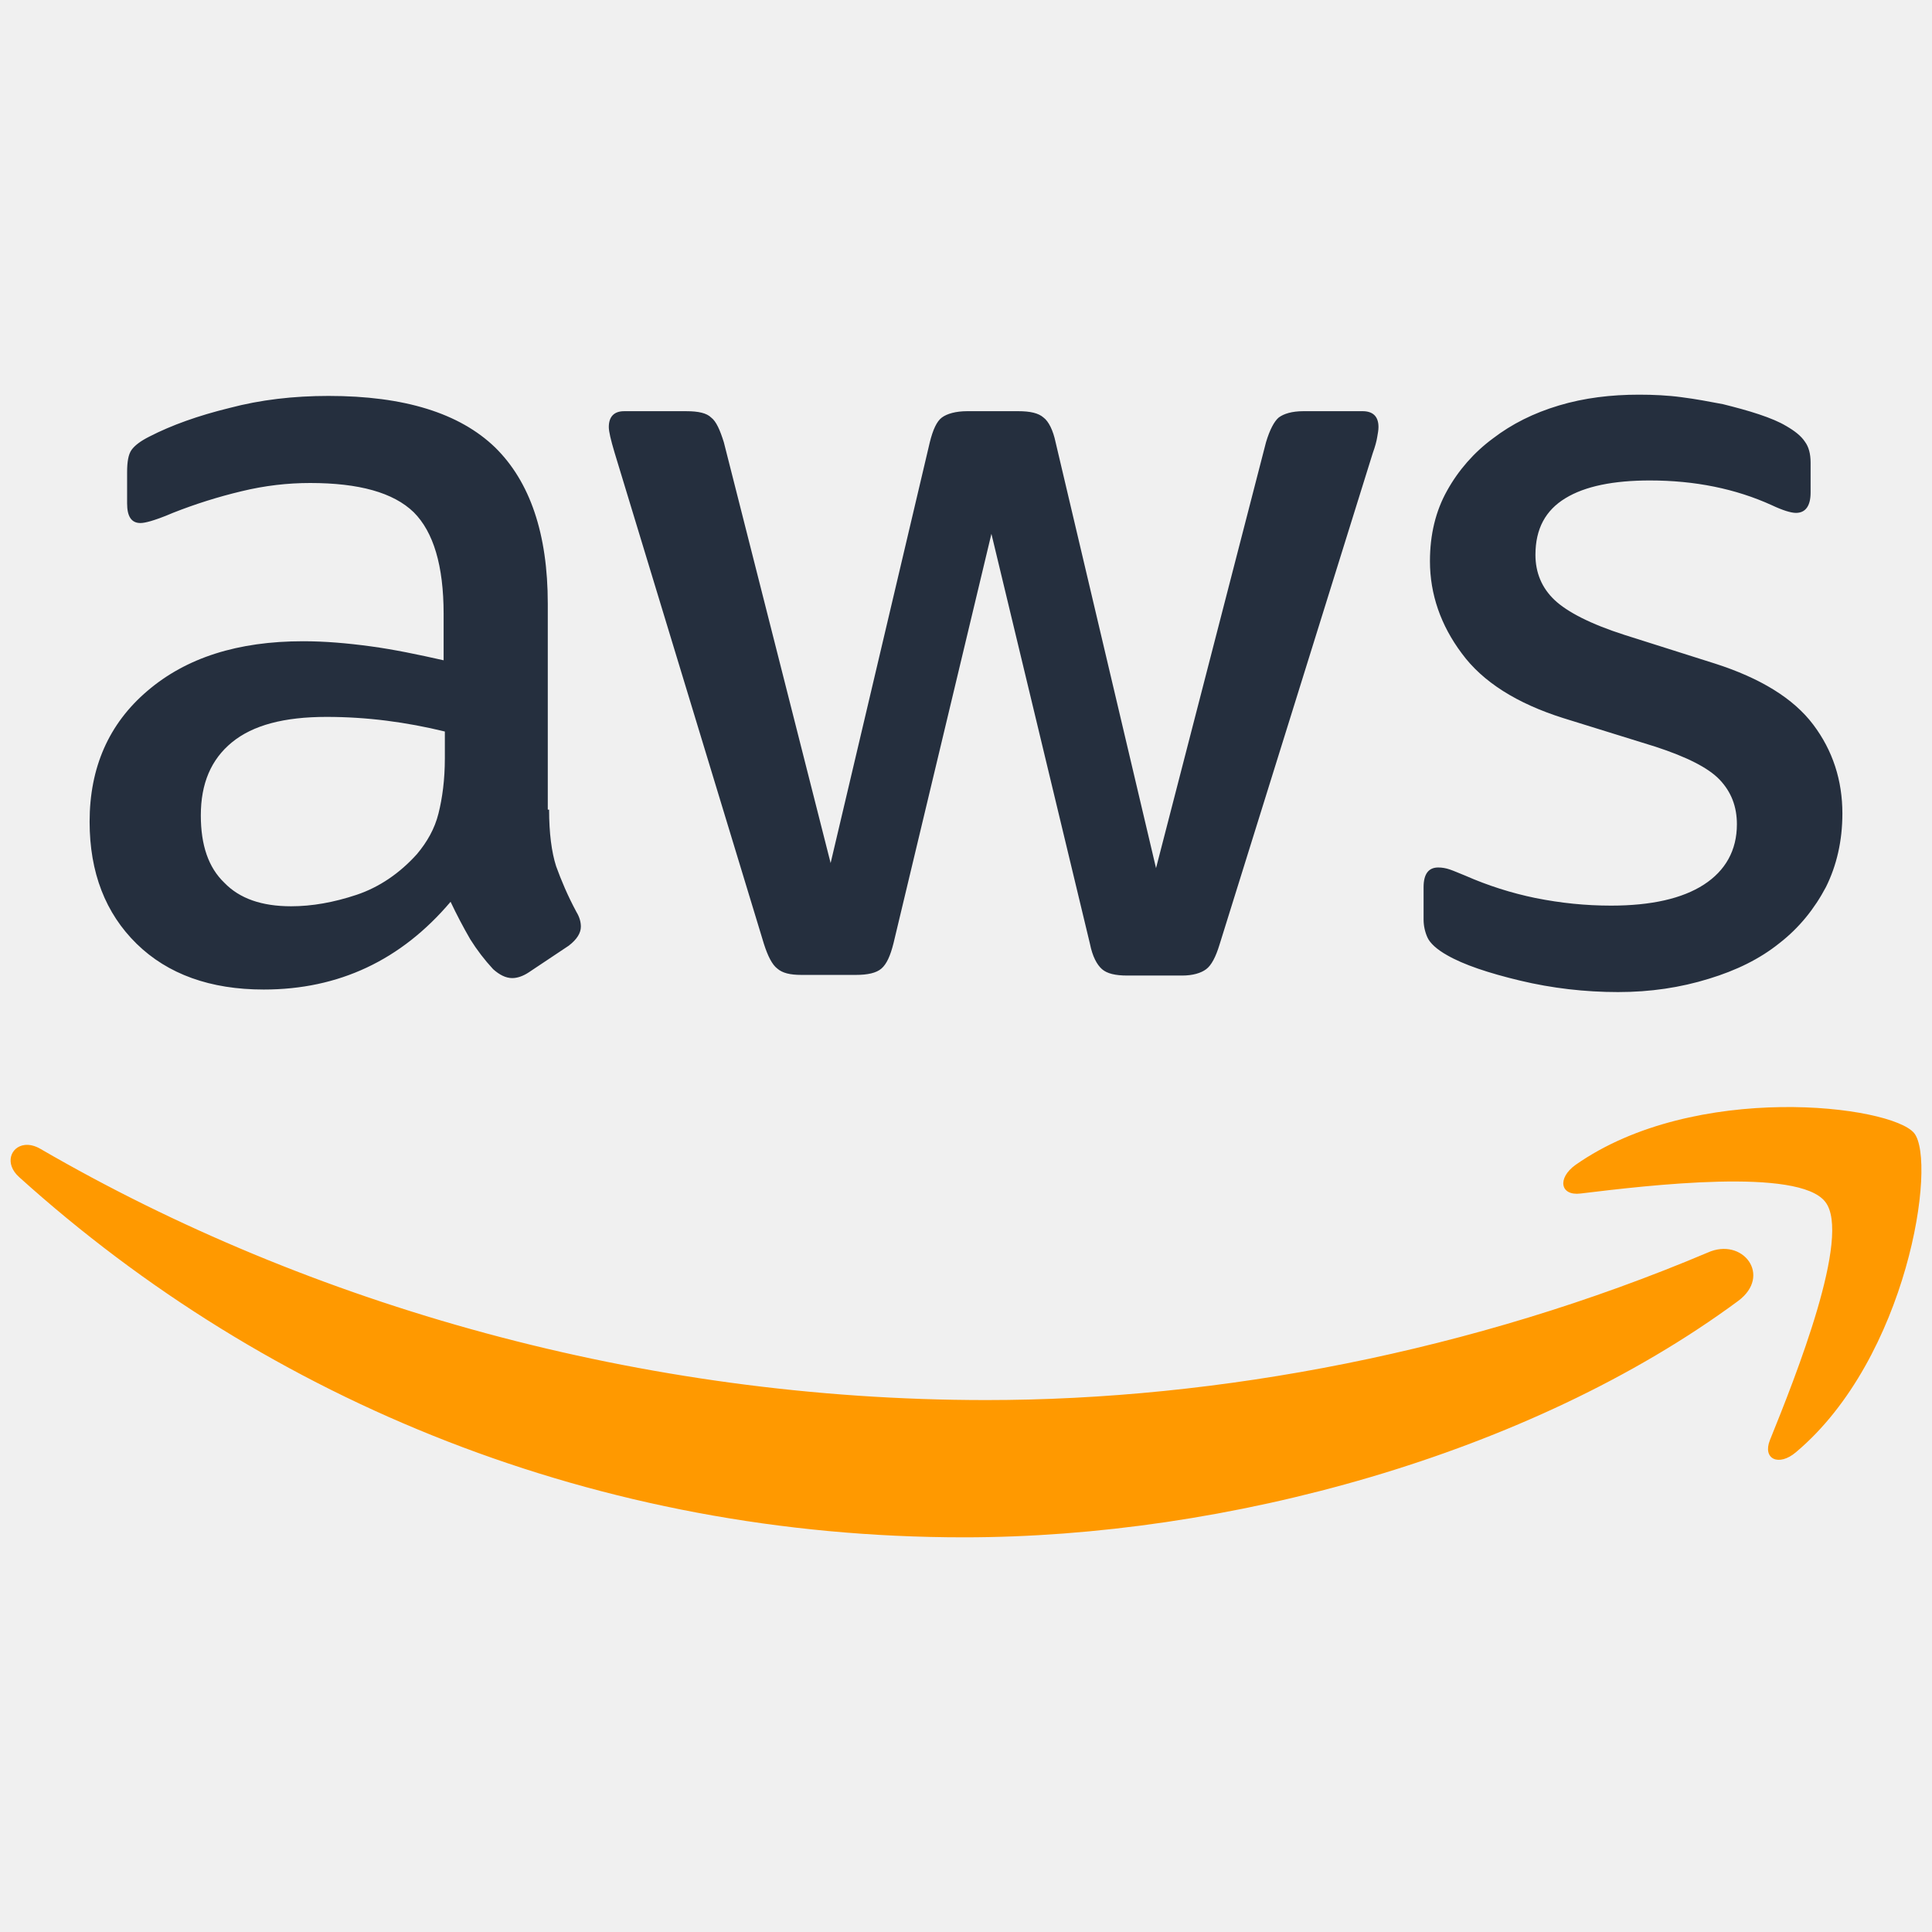
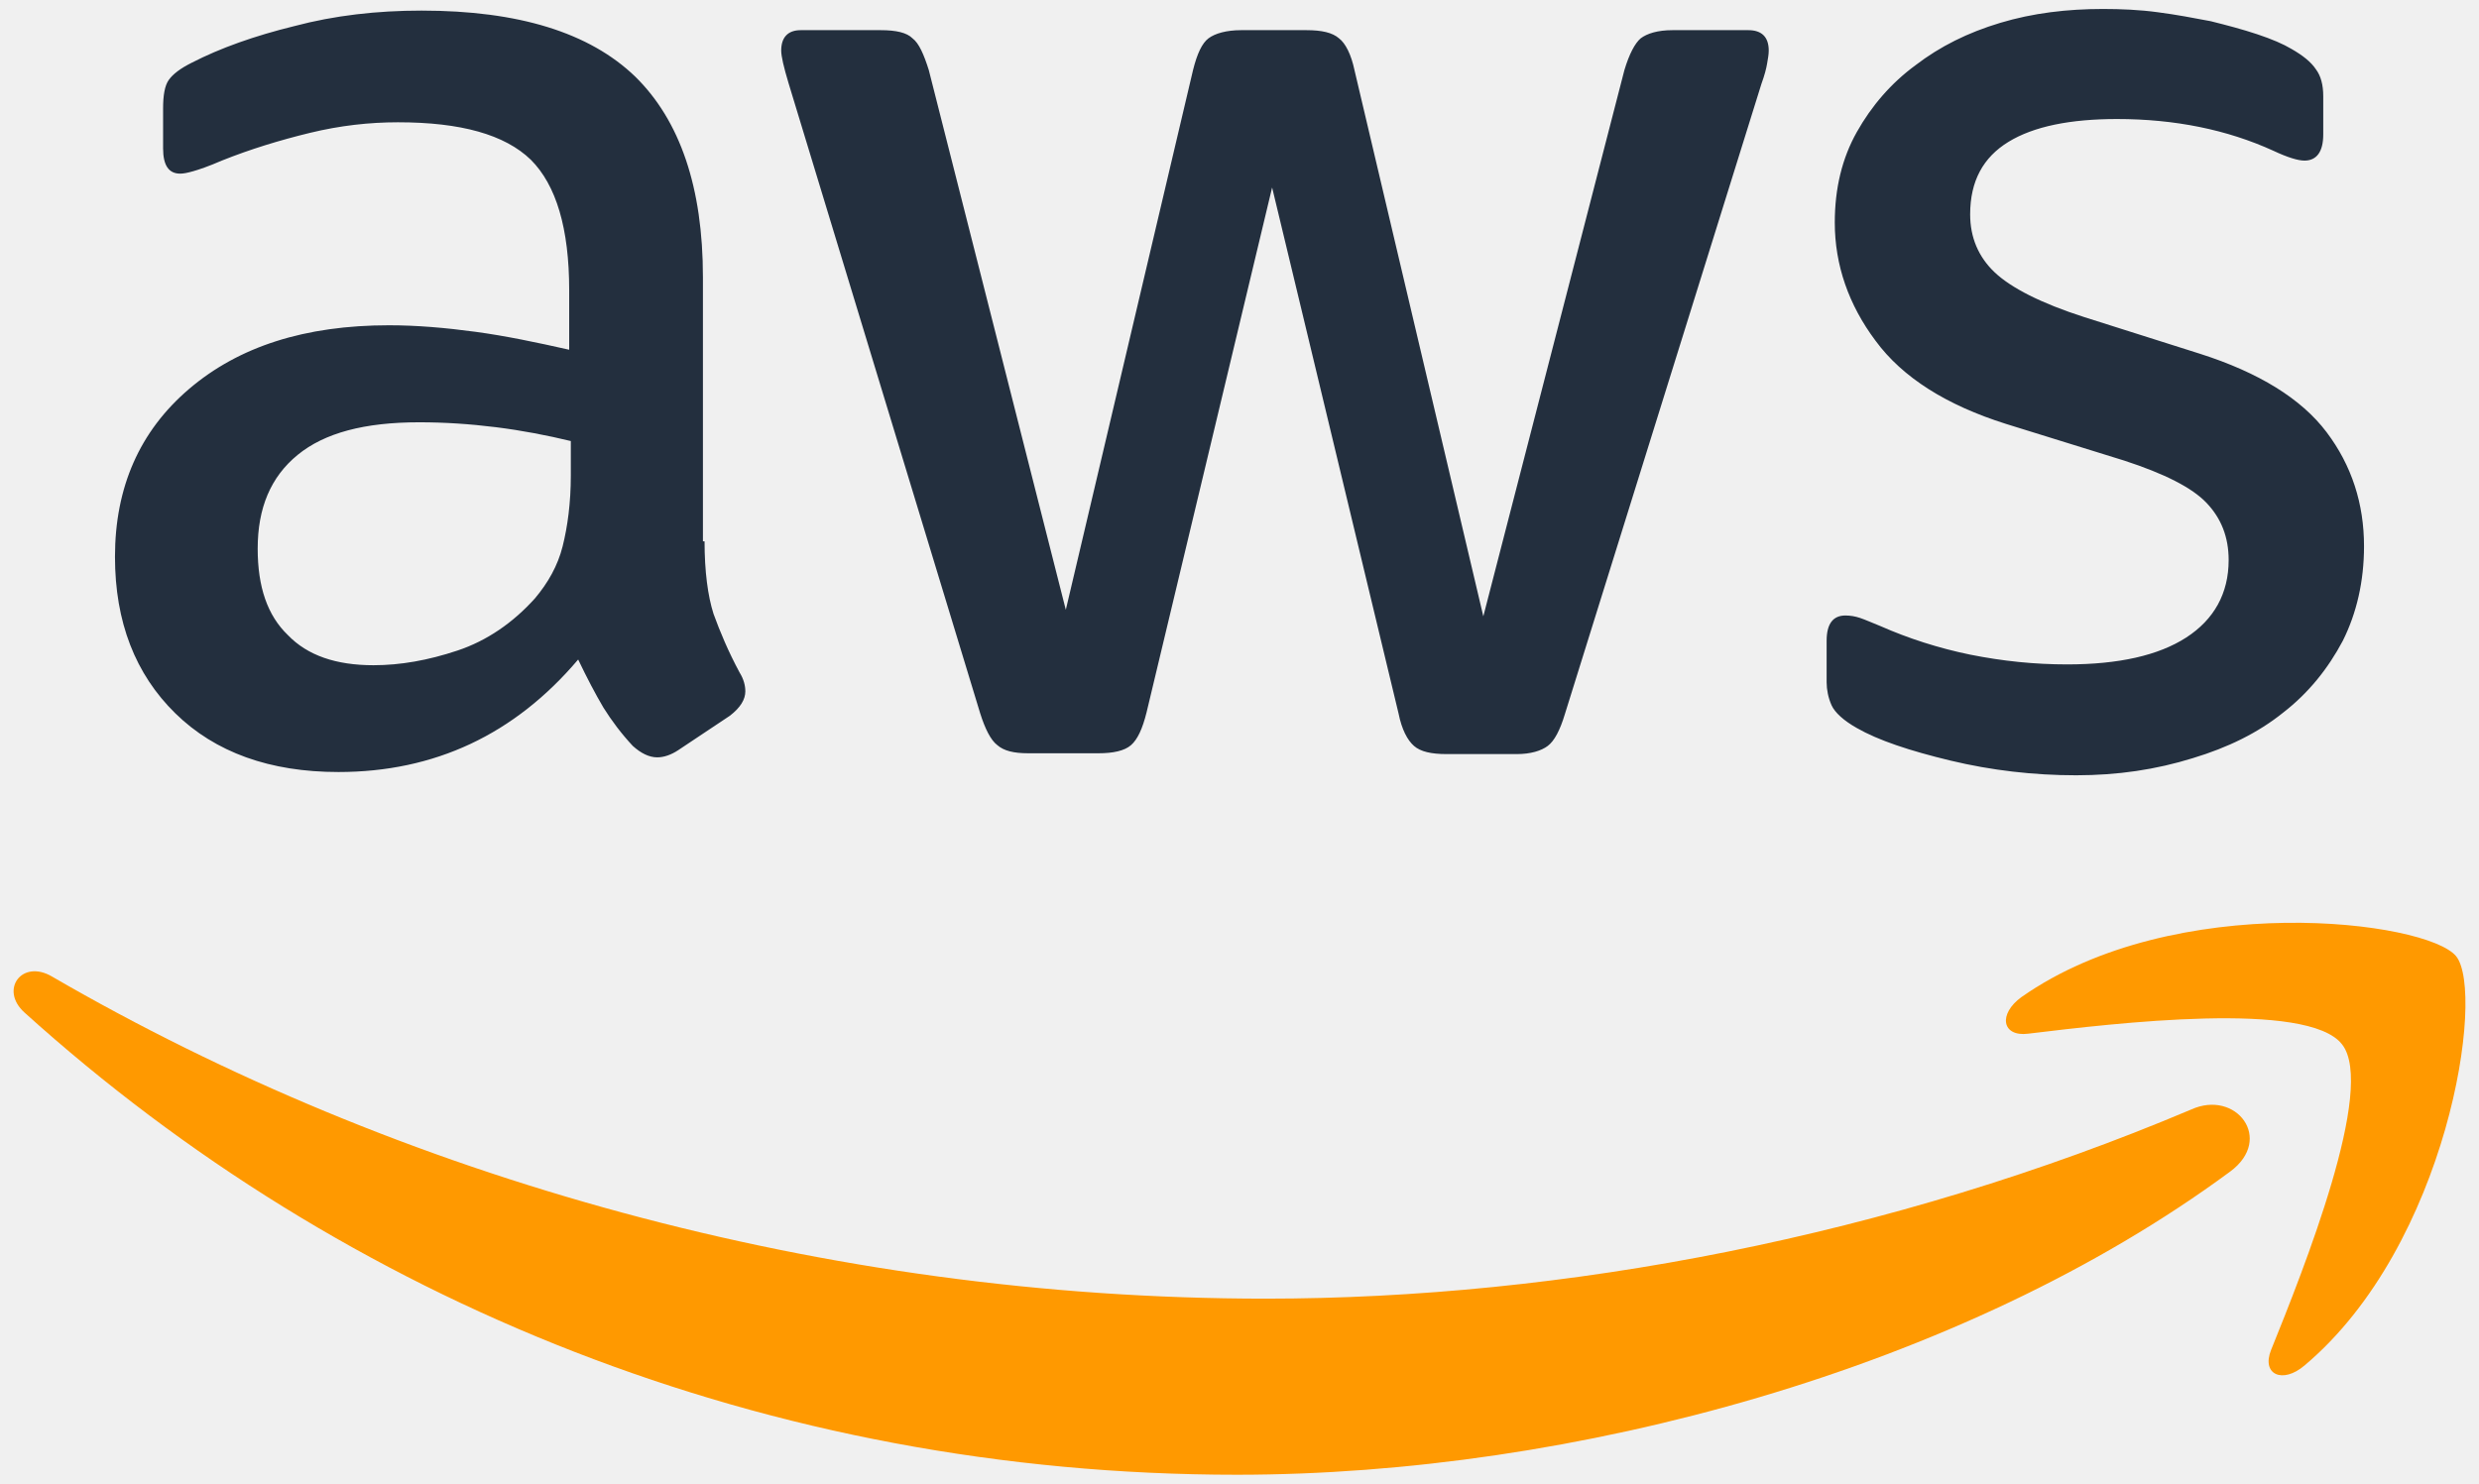
- <svg xmlns="http://www.w3.org/2000/svg" viewBox="0 0 128 128">
-   <path fill="#252f3e" d="M36.379 53.64c0 1.56.168 2.825.465 3.75.336.926.758 1.938 1.347 3.032.207.336.293.672.293.969 0 .418-.254.84-.8 1.261l-2.653 1.77c-.379.25-.758.379-1.093.379-.422 0-.844-.211-1.266-.59a13.28 13.28 0 0 1-1.516-1.98 34.153 34.153 0 0 1-1.304-2.485c-3.282 3.875-7.41 5.813-12.38 5.813-3.535 0-6.355-1.012-8.421-3.032-2.063-2.023-3.114-4.718-3.114-8.086 0-3.578 1.262-6.484 3.833-8.671 2.566-2.192 5.976-3.286 10.316-3.286 1.43 0 2.902.125 4.46.336 1.56.211 3.161.547 4.845.926v-3.074c0-3.2-.676-5.43-1.98-6.734C26.061 32.633 23.788 32 20.546 32c-1.473 0-2.988.168-4.547.547a33.416 33.416 0 0 0-4.547 1.433c-.676.293-1.18.461-1.473.547-.296.082-.507.125-.675.125-.59 0-.883-.422-.883-1.304v-2.063c0-.676.082-1.18.293-1.476.21-.293.59-.586 1.18-.883 1.472-.758 3.242-1.39 5.304-1.895 2.063-.547 4.254-.8 6.57-.8 5.008 0 8.672 1.136 11.032 3.41 2.316 2.273 3.492 5.726 3.492 10.359v13.64Zm-17.094 6.403c1.387 0 2.82-.254 4.336-.758 1.516-.508 2.863-1.433 4-2.695.672-.8 1.18-1.684 1.43-2.695.254-1.012.422-2.23.422-3.665v-1.765a34.401 34.401 0 0 0-3.871-.719 31.816 31.816 0 0 0-3.961-.25c-2.82 0-4.883.547-6.274 1.684-1.387 1.136-2.062 2.734-2.062 4.84 0 1.98.504 3.453 1.558 4.464 1.012 1.051 2.485 1.559 4.422 1.559Zm33.809 4.547c-.758 0-1.262-.125-1.598-.422-.34-.254-.633-.84-.887-1.64L40.715 29.98c-.25-.843-.38-1.39-.38-1.687 0-.672.337-1.05 1.013-1.05h4.125c.8 0 1.347.124 1.644.421.336.25.59.84.84 1.64l7.074 27.876 6.57-27.875c.208-.84.462-1.39.797-1.64.34-.255.93-.423 1.688-.423h3.367c.8 0 1.348.125 1.684.422.336.25.633.84.8 1.64l6.653 28.212 7.285-28.211c.25-.84.547-1.39.84-1.64.336-.255.887-.423 1.644-.423h3.914c.676 0 1.055.336 1.055 1.051 0 .21-.043.422-.086.676-.043.254-.125.59-.293 1.05L80.801 62.57c-.254.84-.547 1.387-.887 1.64-.336.255-.883.423-1.598.423h-3.62c-.801 0-1.348-.13-1.684-.422-.34-.297-.633-.844-.801-1.684l-6.527-27.16-6.485 27.117c-.21.844-.46 1.391-.8 1.684-.337.297-.926.422-1.684.422Zm54.105 1.137c-2.187 0-4.379-.254-6.484-.758-2.106-.504-3.746-1.055-4.84-1.684-.676-.379-1.137-.8-1.305-1.18a2.919 2.919 0 0 1-.254-1.18v-2.148c0-.882.336-1.304.97-1.304.25 0 .503.043.757.129.25.082.629.25 1.05.418a23.102 23.102 0 0 0 4.634 1.476c1.683.336 3.324.504 5.011.504 2.653 0 4.715-.465 6.145-1.39 1.433-.926 2.191-2.274 2.191-4 0-1.18-.379-2.145-1.136-2.946-.758-.8-2.192-1.516-4.254-2.191l-6.106-1.895c-3.074-.969-5.348-2.398-6.734-4.293-1.39-1.855-2.106-3.918-2.106-6.105 0-1.77.38-3.328 1.137-4.676a10.829 10.829 0 0 1 3.031-3.453c1.262-.965 2.696-1.684 4.38-2.188 1.683-.504 3.452-.715 5.304-.715.926 0 1.894.043 2.82.168.969.125 1.852.293 2.738.461.84.211 1.641.422 2.399.676.758.254 1.348.504 1.77.758.59.336 1.011.672 1.261 1.05.254.34.379.802.379 1.391v1.98c0 .884-.336 1.348-.969 1.348-.336 0-.883-.171-1.597-.507-2.403-1.094-5.098-1.641-8.086-1.641-2.399 0-4.293.379-5.598 1.18-1.309.797-1.98 2.02-1.98 3.746 0 1.18.421 2.191 1.261 2.988.844.8 2.403 1.602 4.633 2.316l5.98 1.895c3.032.969 5.22 2.316 6.524 4.043 1.305 1.727 1.938 3.707 1.938 5.895 0 1.812-.38 3.453-1.094 4.882-.758 1.434-1.77 2.696-3.074 3.707-1.305 1.051-2.864 1.809-4.672 2.36-1.895.586-3.875.883-6.024.883Zm0 0" />
-   <path fill="#f90" d="M118 73.348c-4.432.063-9.664 1.052-13.621 3.832-1.223.883-1.012 2.062.336 1.894 4.508-.547 14.44-1.726 16.21.547 1.77 2.23-1.976 11.62-3.663 15.79-.504 1.26.59 1.769 1.726.8 7.41-6.231 9.348-19.242 7.832-21.137-.757-.925-4.388-1.79-8.82-1.726zM1.63 75.859c-.927.116-1.347 1.236-.368 2.121 16.508 14.902 38.359 23.872 62.613 23.872 17.305 0 37.43-5.43 51.281-15.66 2.273-1.688.297-4.254-2.02-3.204-15.534 6.57-32.421 9.77-47.788 9.77-22.778 0-44.8-6.273-62.653-16.633-.39-.231-.755-.304-1.064-.266z" />
+ <svg xmlns="http://www.w3.org/2000/svg" viewBox="0 0 304 182">
+   <style>
+     .aws-text { fill: #232F3E; }
+     .aws-smile { fill: #FF9900; }
+     @media (prefers-color-scheme: dark) {
+       .aws-text { fill: #FFFFFF; }
+     }
+   </style>
+   <path class="aws-text" d="M86.4,66.4c0,3.7,0.4,6.7,1.1,8.9c0.8,2.2,1.8,4.6,3.2,7.2c0.5,0.8,0.7,1.6,0.7,2.3c0,1-0.6,2-1.9,3l-6.3,4.2c-0.9,0.6-1.8,0.9-2.6,0.9c-1,0-2-0.5-3-1.4C76.2,90,75,88.4,74,86.8c-1-1.7-2-3.6-3.1-5.9c-7.8,9.2-17.6,13.8-29.4,13.8c-8.4,0-15.1-2.4-20-7.2c-4.9-4.8-7.4-11.2-7.4-19.2c0-8.5,3-15.4,9.1-20.6c6.1-5.2,14.2-7.8,24.5-7.8c3.4,0,6.9,0.3,10.6,0.8c3.7,0.5,7.5,1.3,11.5,2.2v-7.3c0-7.6-1.6-12.9-4.7-16c-3.2-3.1-8.6-4.6-16.3-4.6c-3.5,0-7.1,0.4-10.8,1.3c-3.7,0.9-7.3,2-10.8,3.4c-1.6,0.7-2.8,1.1-3.5,1.3c-0.7,0.2-1.2,0.3-1.6,0.3c-1.4,0-2.1-1-2.1-3.1v-4.9c0-1.6,0.2-2.8,0.7-3.5c0.5-0.7,1.4-1.4,2.8-2.1c3.5-1.8,7.7-3.3,12.6-4.5c4.9-1.3,10.1-1.9,15.6-1.9c11.9,0,20.6,2.7,26.2,8.1c5.5,5.4,8.3,13.6,8.3,24.6V66.4z M45.8,81.6c3.3,0,6.7-0.6,10.3-1.8c3.6-1.2,6.8-3.4,9.5-6.4c1.6-1.9,2.8-4,3.4-6.4c0.6-2.4,1-5.3,1-8.7v-4.2c-2.9-0.7-6-1.3-9.2-1.7c-3.2-0.4-6.3-0.6-9.4-0.6c-6.7,0-11.6,1.3-14.9,4c-3.3,2.7-4.9,6.5-4.9,11.5c0,4.7,1.2,8.2,3.7,10.6C37.7,80.4,41.2,81.6,45.8,81.6z M126.1,92.4c-1.8,0-3-0.3-3.8-1c-0.8-0.6-1.5-2-2.1-3.9L96.7,10.2c-0.6-2-0.9-3.3-0.9-4c0-1.6,0.8-2.5,2.4-2.5h9.8c1.9,0,3.2,0.3,3.9,1c0.8,0.6,1.4,2,2,3.9l16.8,66.2l15.6-66.2c0.5-2,1.1-3.3,1.9-3.9c0.8-0.6,2.2-1,4-1h8c1.9,0,3.2,0.3,4,1c0.8,0.6,1.5,2,1.9,3.9l15.8,67l17.3-67c0.6-2,1.3-3.3,2-3.9c0.8-0.6,2.1-1,3.9-1h9.3c1.6,0,2.5,0.8,2.5,2.5c0,0.5-0.1,1-0.2,1.6c-0.1,0.6-0.3,1.4-0.7,2.5l-24.1,77.3c-0.6,2-1.3,3.3-2.1,3.9c-0.8,0.6-2.1,1-3.8,1h-8.6c-1.9,0-3.2-0.3-4-1c-0.8-0.7-1.5-2-1.9-4L156,23l-15.4,64.4c-0.5,2-1.1,3.3-1.9,4c-0.8,0.7-2.2,1-4,1H126.1z M254.6,95.1c-5.2,0-10.4-0.6-15.4-1.8c-5-1.2-8.9-2.5-11.5-4c-1.6-0.9-2.7-1.9-3.1-2.8c-0.4-0.9-0.6-1.9-0.6-2.8v-5.1c0-2.1,0.8-3.1,2.3-3.1c0.6,0,1.2,0.1,1.8,0.3c0.6,0.2,1.5,0.6,2.5,1c3.4,1.5,7.1,2.7,11,3.5c4,0.8,7.9,1.2,11.9,1.2c6.3,0,11.2-1.1,14.6-3.3c3.4-2.2,5.2-5.4,5.2-9.5c0-2.8-0.9-5.1-2.7-7c-1.8-1.9-5.2-3.6-10.1-5.2L246,52c-7.3-2.3-12.7-5.7-16-10.2c-3.3-4.4-5-9.3-5-14.5c0-4.2,0.9-7.9,2.7-11.1c1.8-3.2,4.2-6,7.2-8.2c3-2.3,6.4-4,10.4-5.2c4-1.2,8.2-1.7,12.6-1.7c2.2,0,4.5,0.1,6.7,0.4c2.3,0.3,4.4,0.7,6.5,1.1c2,0.5,3.9,1,5.7,1.6c1.8,0.6,3.2,1.2,4.2,1.8c1.4,0.8,2.4,1.6,3,2.5c0.6,0.8,0.9,1.9,0.9,3.3v4.7c0,2.1-0.8,3.2-2.3,3.2c-0.8,0-2.1-0.4-3.8-1.2c-5.7-2.6-12.1-3.9-19.2-3.9c-5.7,0-10.2,0.9-13.3,2.8c-3.1,1.9-4.7,4.8-4.7,8.9c0,2.8,1,5.2,3,7.1c2,1.9,5.7,3.8,11,5.5l14.2,4.5c7.2,2.3,12.4,5.5,15.5,9.6c3.1,4.1,4.6,8.8,4.6,14c0,4.3-0.9,8.2-2.6,11.6c-1.8,3.4-4.2,6.4-7.3,8.8c-3.1,2.5-6.8,4.3-11.1,5.6C264.4,94.4,259.7,95.1,254.6,95.1z" />
+   <path class="aws-smile" d="M273.5,143.7c-32.9,24.3-80.7,37.2-121.8,37.2c-57.6,0-109.5-21.3-148.7-56.7c-3.1-2.8-0.3-6.6,3.4-4.4c42.4,24.6,94.7,39.5,148.8,39.5c36.5,0,76.6-7.6,113.5-23.2C274.2,133.6,278.9,139.7,273.5,143.7z" />
+   <path class="aws-smile" d="M287.2,128.1c-4.2-5.4-27.8-2.6-38.5-1.3c-3.2,0.4-3.7-2.4-0.8-4.5c18.8-13.2,49.7-9.4,53.3-5c3.6,4.5-1,35.4-18.6,50.2c-2.7,2.3-5.3,1.1-4.1-1.9C282.5,155.7,291.4,133.4,287.2,128.1z" />
</svg>
